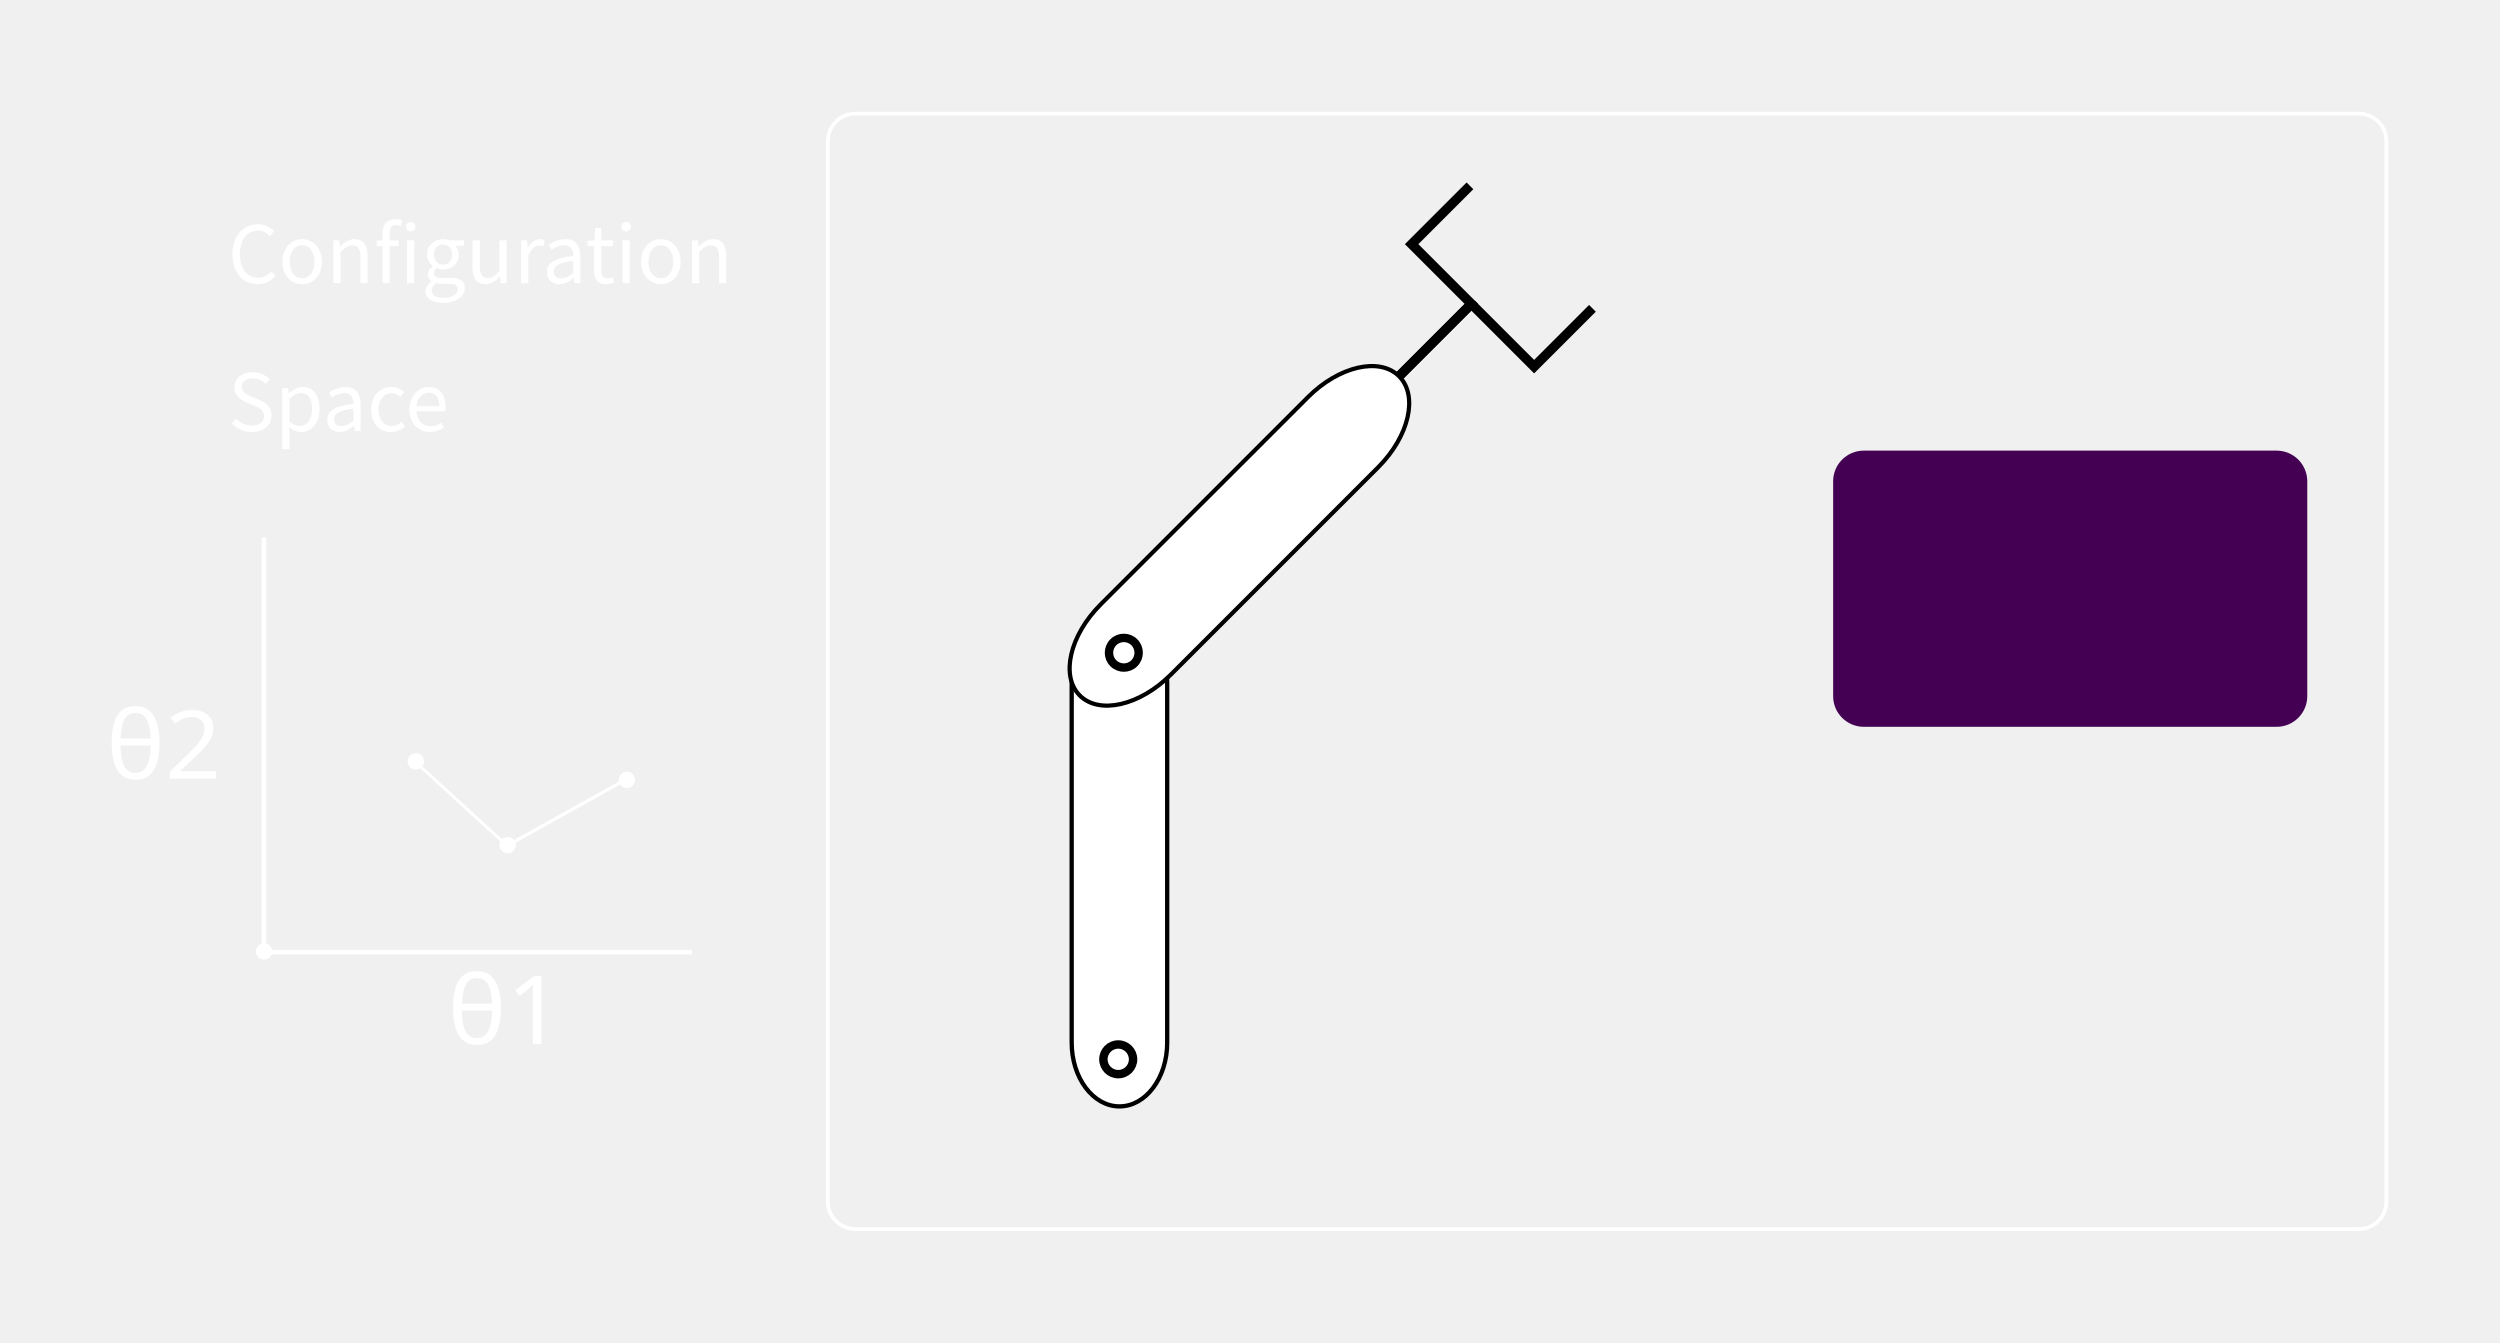
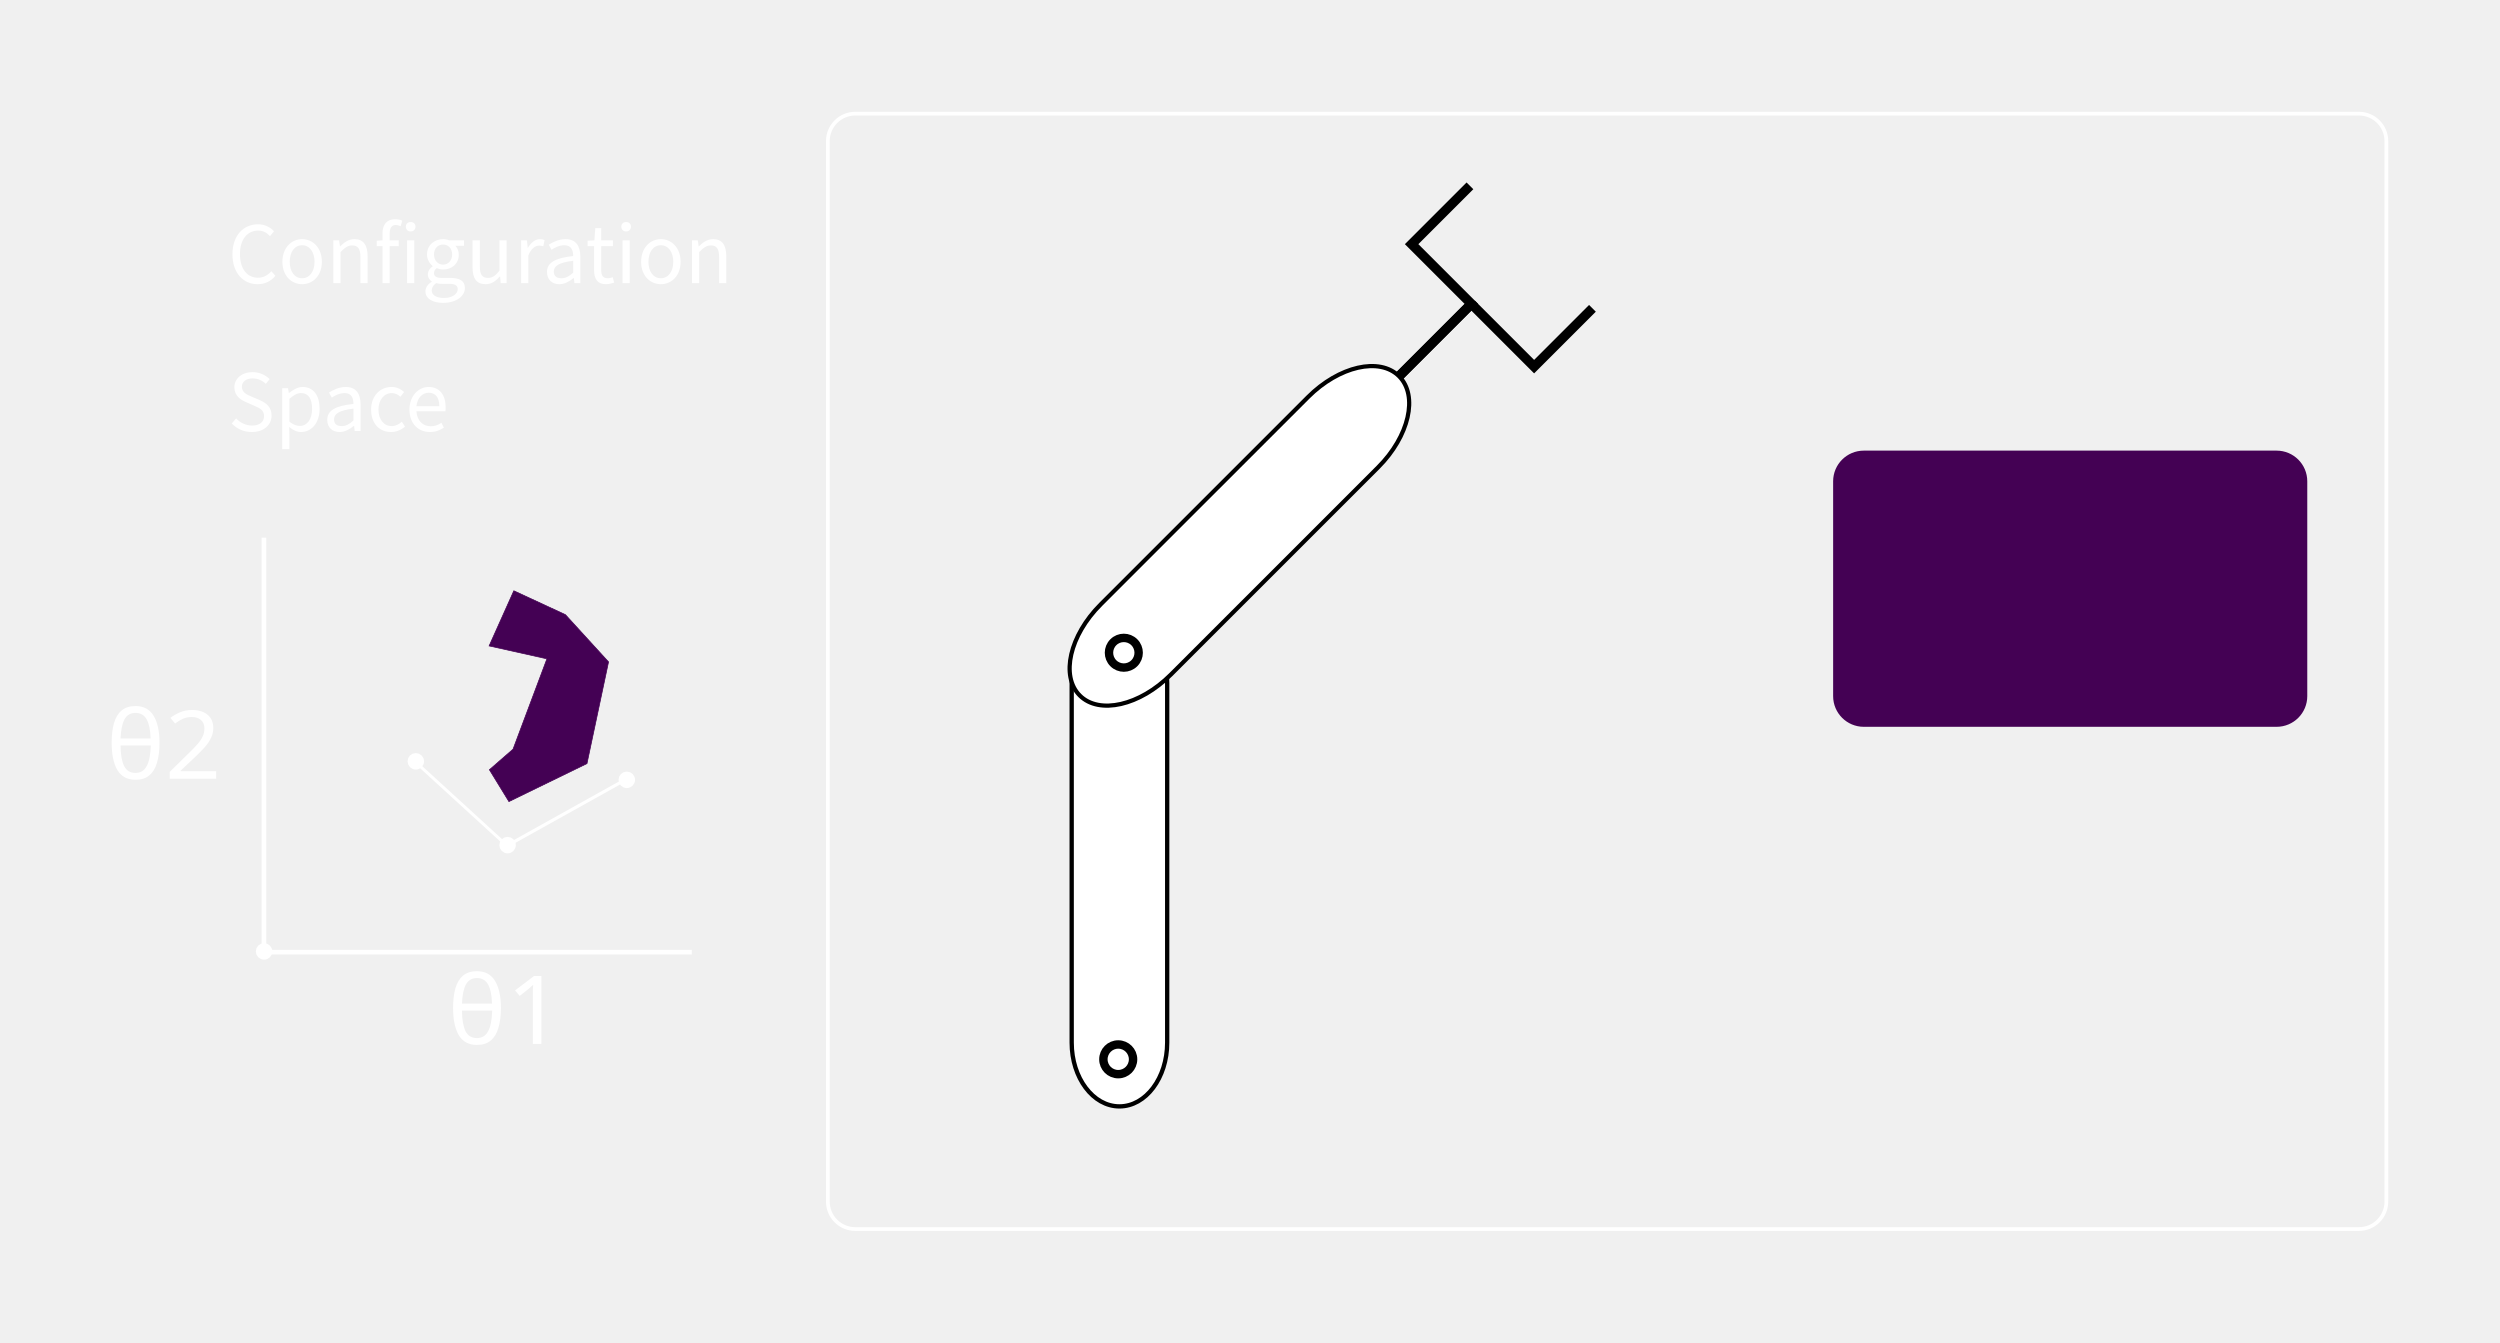
<svg xmlns="http://www.w3.org/2000/svg" width="223.664mm" height="120.125mm" viewBox="0 0 223.664 120.125" version="1.1" id="svg8">
  <defs id="defs2" />
  <g id="layer1" transform="translate(8.116278,-67.96536)">
    <path style="fill:none;stroke:#ffffff;stroke-width:0.415px;stroke-linecap:butt;stroke-linejoin:miter;stroke-opacity:1" d="M 53.778,153.152 H 15.498 v -37.086" id="path4563" />
    <circle style="fill:#ffffff;fill-opacity:1;stroke:#ffffff;stroke-width:0.826;stroke-linecap:round;stroke-miterlimit:4;stroke-dasharray:none;stroke-opacity:1" id="path4565" cx="15.508" cy="153.085" r="0.325" />
    <rect style="fill:#440154;fill-opacity:1;stroke:#440154;stroke-width:0.826;stroke-linecap:round;stroke-miterlimit:4;stroke-dasharray:none;stroke-opacity:1" id="rect4567" width="41.593" height="23.883" x="156.299" y="108.694" ry="2.331" />
    <rect style="fill:none;fill-opacity:1;stroke:#ffffff;stroke-width:0.335;stroke-linecap:round;stroke-miterlimit:4;stroke-dasharray:none;stroke-opacity:1" id="rect4569" width="139.432" height="99.79" x="65.949" y="78.133" ry="2.455" />
    <ellipse ry="1.328" rx="1.328" cy="161.31" cx="92.561" id="ellipse4599" style="fill:#ffffff;fill-opacity:1;stroke:#000000;stroke-width:0.753;stroke-linecap:round;stroke-miterlimit:4;stroke-dasharray:none;stroke-opacity:1" />
    <text xml:space="preserve" style="font-style:normal;font-weight:normal;font-size:10.583px;line-height:1.25;font-family:sans-serif;letter-spacing:0px;word-spacing:0px;fill:#000000;fill-opacity:1;stroke:none;stroke-width:0.265" x="10.723" y="109.344" id="text4603">
      <tspan id="tspan4601" x="10.723" y="118.708" style="stroke-width:0.265" />
    </text>
    <g id="g4611">
      <text id="text4607" y="109.182" x="10.236" style="font-style:normal;font-weight:normal;font-size:10.583px;line-height:1.25;font-family:sans-serif;letter-spacing:0px;word-spacing:0px;fill:#000000;fill-opacity:1;stroke:none;stroke-width:0.265" xml:space="preserve">
        <tspan style="stroke-width:0.265" y="118.545" x="10.236" id="tspan4605" />
      </text>
    </g>
    <text xml:space="preserve" style="font-style:normal;font-weight:normal;font-size:8.653px;line-height:1.25;font-family:sans-serif;letter-spacing:0px;word-spacing:0px;fill:#ffffff;fill-opacity:1;stroke:none;stroke-width:0.216" x="31.368" y="164.312" id="text4615" transform="scale(1.018303,0.9820258)">
      <tspan id="tspan4613" x="31.368" y="164.312" style="fill:#ffffff;fill-opacity:1;stroke-width:0.216">θ1</tspan>
    </text>
    <text transform="scale(1.018303,0.9820258)" id="text4631" y="140.157" x="1.372" style="font-style:normal;font-weight:normal;font-size:8.653px;line-height:1.25;font-family:sans-serif;letter-spacing:0px;word-spacing:0px;fill:#ffffff;fill-opacity:1;stroke:none;stroke-width:0.216" xml:space="preserve">
      <tspan style="fill:#ffffff;fill-opacity:1;stroke-width:0.216" y="140.157" x="1.372" id="tspan4629">θ2</tspan>
    </text>
    <circle r="0.325" cy="136.078" cx="29.083" id="circle4685" style="fill:#ffffff;fill-opacity:1;stroke:#ffffff;stroke-width:0.826;stroke-linecap:round;stroke-miterlimit:4;stroke-dasharray:none;stroke-opacity:1" />
    <g id="g4782" transform="rotate(-45,110.5502,151.1927)">
      <rect style="fill:#ffffff;fill-opacity:1;stroke:#000000;stroke-width:0.386;stroke-linecap:round;stroke-miterlimit:4;stroke-dasharray:none;stroke-opacity:1" id="rect4743" width="8.544" height="43.57" x="162.293" y="0.926" ry="5.7" transform="rotate(45)" />
      <ellipse ry="1.328" rx="1.328" cy="166.457" cx="-40.284" id="ellipse4771" style="fill:#ffffff;fill-opacity:1;stroke:#000000;stroke-width:0.753;stroke-linecap:round;stroke-miterlimit:4;stroke-dasharray:none;stroke-opacity:1" transform="rotate(-45)" />
    </g>
    <g id="g4778" transform="translate(-22.75469,6.139488)">
      <path style="fill:#ffffff;fill-opacity:1;stroke:#000000;stroke-width:0.376;stroke-linecap:round;stroke-miterlimit:4;stroke-dasharray:none;stroke-opacity:1" d="m 139.805,95.485 c 1.739,1.739 0.906,5.372 -1.868,8.146 l -18.55,18.55 c -2.774,2.774 -6.407,3.607 -8.146,1.868 -1.739,-1.739 -0.906,-5.372 1.868,-8.146 l 18.55,-18.55 c 2.774,-2.774 6.407,-3.607 8.146,-1.868 z" id="path4745" />
      <path style="fill:none;fill-opacity:1;stroke:#000000;stroke-width:0.853;stroke-linecap:butt;stroke-linejoin:miter;stroke-miterlimit:4;stroke-dasharray:none;stroke-opacity:1" d="m 139.805,95.485 6.47,-6.47 -5.345,-5.345 5.218,-5.218" id="path4747" />
      <path style="fill:none;fill-opacity:1;stroke:#000000;stroke-width:0.853;stroke-linecap:butt;stroke-linejoin:miter;stroke-miterlimit:4;stroke-dasharray:none;stroke-opacity:1" d="m 146.276,89.015 -6.47,6.47 z" id="path4749" />
      <path style="fill:none;fill-opacity:1;stroke:#000000;stroke-width:0.853;stroke-linecap:butt;stroke-linejoin:miter;stroke-miterlimit:4;stroke-dasharray:none;stroke-opacity:1" d="m 146.276,89.015 5.613,5.613 5.218,-5.218" id="path4751" />
      <ellipse transform="rotate(-45)" style="fill:#ffffff;fill-opacity:1;stroke:#000000;stroke-width:0.753;stroke-linecap:round;stroke-miterlimit:4;stroke-dasharray:none;stroke-opacity:1" id="ellipse4753" cx="-3.565" cy="166.457" rx="1.328" ry="1.328" />
    </g>
    <circle r="0.325" cy="143.574" cx="37.294" id="circle4685-3" style="fill:#ffffff;fill-opacity:1;stroke:#ffffff;stroke-width:0.826;stroke-linecap:round;stroke-miterlimit:4;stroke-dasharray:none;stroke-opacity:1" />
    <circle style="fill:#ffffff;fill-opacity:1;stroke:#ffffff;stroke-width:0.826;stroke-linecap:round;stroke-miterlimit:4;stroke-dasharray:none;stroke-opacity:1" id="circle4819" cx="47.96" cy="137.732" r="0.325" />
    <path style="fill:none;stroke:#ffffff;stroke-width:0.265px;stroke-linecap:butt;stroke-linejoin:miter;stroke-opacity:1" d="m 28.959,136.05 8.261,7.553" id="path4821" />
    <path style="fill:none;stroke:#ffffff;stroke-width:0.283px;stroke-linecap:butt;stroke-linejoin:miter;stroke-opacity:1" d="m 47.912,137.68 -10.614,5.916" id="path4823" />
    <text xml:space="preserve" style="font-style:normal;font-weight:normal;font-size:10.583px;line-height:1.25;font-family:sans-serif;letter-spacing:0px;word-spacing:0px;fill:#000000;fill-opacity:1;stroke:none;stroke-width:0.265" x="12.274" y="93.297" id="text868">
      <tspan id="tspan866" x="12.274" y="93.297" style="font-style:normal;font-variant:normal;font-weight:normal;font-stretch:normal;font-size:7.056px;font-family:'Noto Sans CJK JP';-inkscape-font-specification:'Noto Sans CJK JP, Normal';font-variant-ligatures:normal;font-variant-caps:normal;font-variant-numeric:normal;font-feature-settings:normal;text-align:start;writing-mode:lr-tb;text-anchor:start;fill:#ffffff;fill-opacity:1;stroke-width:0.265">Configuration</tspan>
      <tspan x="12.274" y="106.526" style="font-style:normal;font-variant:normal;font-weight:normal;font-stretch:normal;font-size:7.056px;font-family:'Noto Sans CJK JP';-inkscape-font-specification:'Noto Sans CJK JP, Normal';font-variant-ligatures:normal;font-variant-caps:normal;font-variant-numeric:normal;font-feature-settings:normal;text-align:start;writing-mode:lr-tb;text-anchor:start;fill:#ffffff;fill-opacity:1;stroke-width:0.265" id="tspan870">Space</tspan>
    </text>
+     <path style="fill:#440154;fill-opacity:1;stroke:#440154;stroke-width:0.064px;stroke-linecap:butt;stroke-linejoin:miter;stroke-opacity:1" d="m 46.327,127.183 -3.859,-4.226 -4.614,-2.137 -2.211,4.934 5.171,1.154 -3.032,8.085 -2.113,1.838 1.746,2.848 6.983,-3.4 z" id="path821" />
  </g>
</svg>
